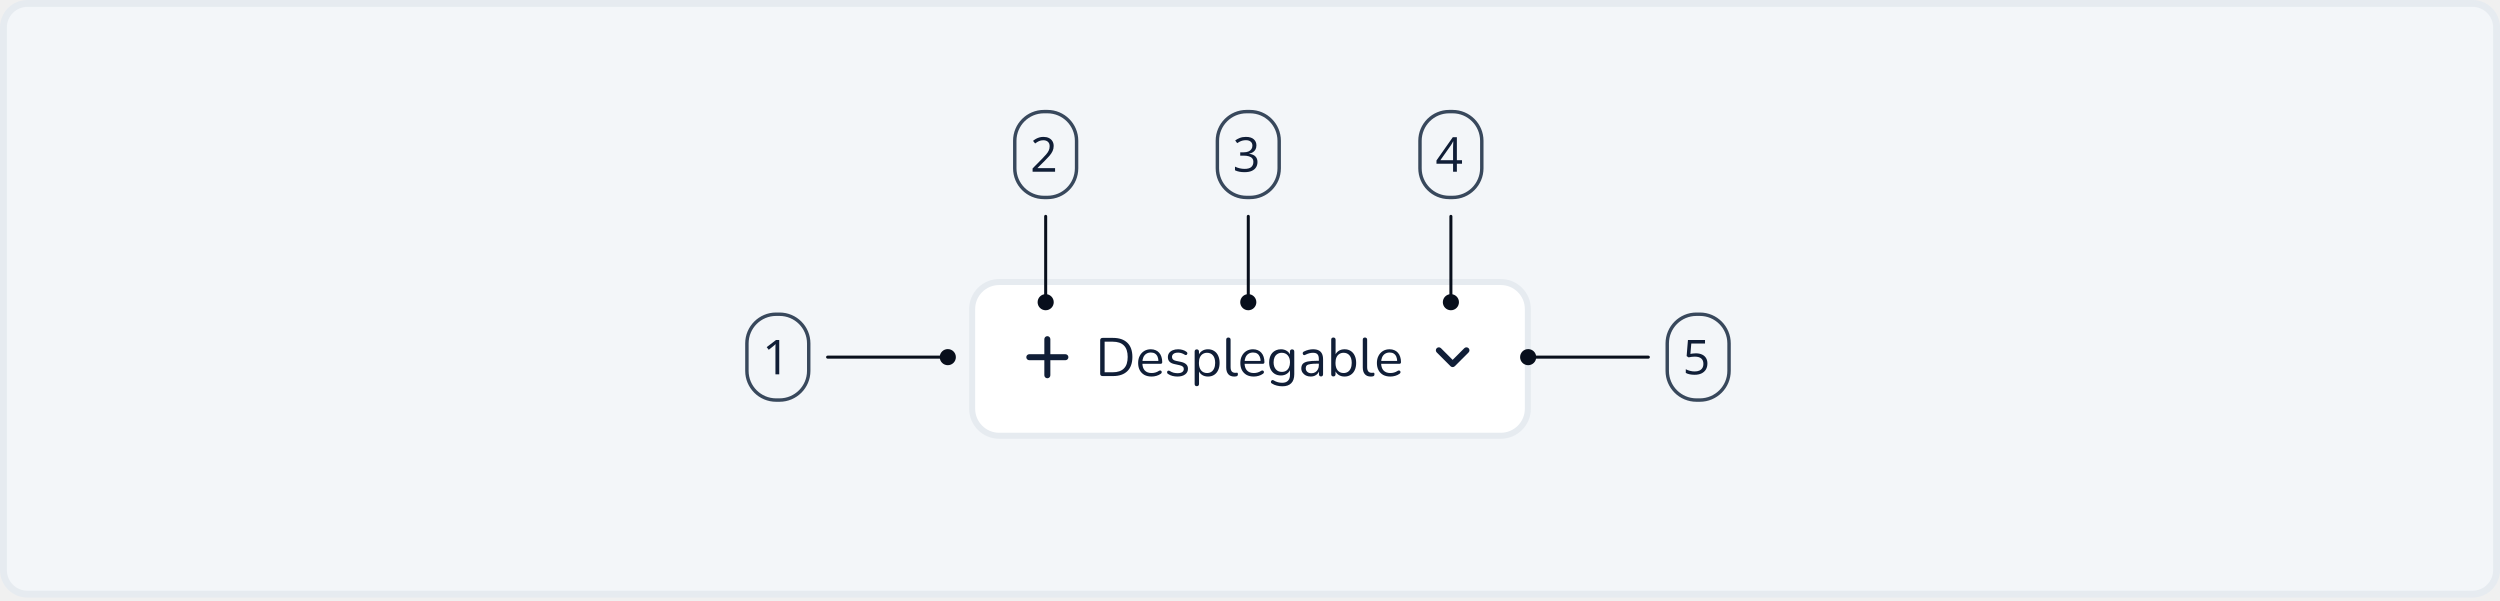
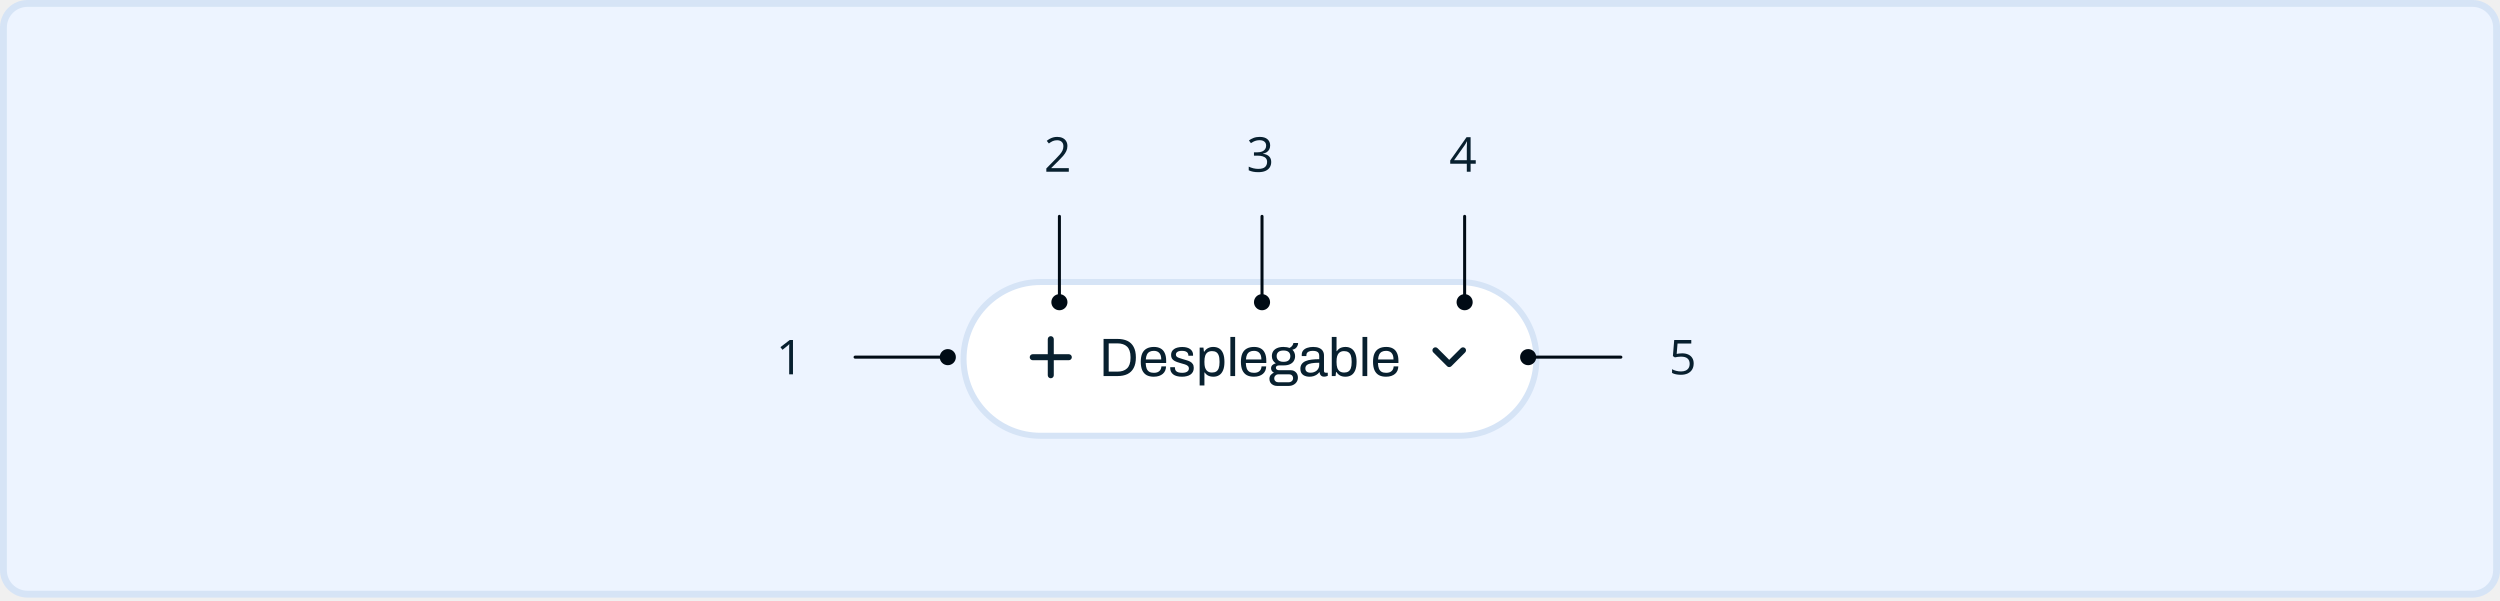
<svg xmlns="http://www.w3.org/2000/svg" width="728" height="175" viewBox="0 0 728 175" fill="none">
-   <rect x="1" y="1" width="726" height="172.02" rx="7" fill="#F3F6F9" />
-   <rect x="1" y="1" width="726" height="172.02" rx="7" stroke="#E6EBF0" stroke-width="2" />
-   <rect x="283.09" y="82.124" width="161.819" height="44.772" rx="7.883" fill="white" />
-   <rect x="283.09" y="82.124" width="161.819" height="44.772" rx="7.883" stroke="#E6EBF0" stroke-width="1.752" />
-   <path d="M310.242 104.896H305.862V109.275C305.862 109.757 305.468 110.151 304.986 110.151C304.505 110.151 304.111 109.757 304.111 109.275V104.896H299.731C299.25 104.896 298.856 104.502 298.856 104.02C298.856 103.539 299.25 103.144 299.731 103.144H304.111V98.765C304.111 98.284 304.505 97.889 304.986 97.889C305.468 97.889 305.862 98.284 305.862 98.765V103.144H310.242C310.723 103.144 311.117 103.539 311.117 104.02C311.117 104.502 310.723 104.896 310.242 104.896Z" fill="#101E37" />
-   <path d="M321.081 109.51C320.85 109.51 320.671 109.452 320.545 109.337C320.429 109.211 320.372 109.032 320.372 108.801V99.105C320.372 98.874 320.429 98.7 320.545 98.585C320.671 98.459 320.85 98.396 321.081 98.396H324.124C325.921 98.396 327.308 98.869 328.286 99.814C329.263 100.76 329.752 102.137 329.752 103.945C329.752 104.849 329.626 105.648 329.374 106.341C329.132 107.024 328.769 107.603 328.286 108.075C327.802 108.548 327.214 108.906 326.52 109.148C325.826 109.389 325.028 109.51 324.124 109.51H321.081ZM321.664 108.407H324.029C324.765 108.407 325.401 108.312 325.937 108.123C326.483 107.934 326.935 107.655 327.293 107.287C327.66 106.919 327.934 106.457 328.112 105.9C328.291 105.332 328.38 104.681 328.38 103.945C328.38 102.463 328.018 101.354 327.293 100.619C326.567 99.872 325.48 99.499 324.029 99.499H321.664V108.407ZM335.352 109.652C334.542 109.652 333.843 109.494 333.255 109.179C332.677 108.853 332.225 108.396 331.899 107.807C331.584 107.219 331.426 106.515 331.426 105.695C331.426 104.896 331.584 104.203 331.899 103.614C332.214 103.015 332.645 102.547 333.192 102.211C333.749 101.875 334.39 101.706 335.115 101.706C335.63 101.706 336.092 101.796 336.502 101.974C336.912 102.143 337.259 102.389 337.543 102.715C337.837 103.041 338.058 103.435 338.205 103.898C338.363 104.36 338.441 104.88 338.441 105.458C338.441 105.627 338.394 105.753 338.3 105.837C338.205 105.91 338.068 105.947 337.89 105.947H332.403V105.112H337.59L337.338 105.317C337.338 104.749 337.254 104.271 337.086 103.882C336.918 103.483 336.671 103.178 336.345 102.968C336.029 102.757 335.63 102.652 335.147 102.652C334.611 102.652 334.153 102.778 333.775 103.031C333.407 103.272 333.129 103.614 332.939 104.055C332.75 104.486 332.656 104.991 332.656 105.569V105.663C332.656 106.63 332.887 107.366 333.349 107.871C333.822 108.375 334.49 108.627 335.352 108.627C335.709 108.627 336.061 108.58 336.408 108.485C336.765 108.391 337.112 108.233 337.448 108.012C337.595 107.918 337.727 107.876 337.842 107.886C337.969 107.886 338.068 107.923 338.142 107.997C338.216 108.06 338.263 108.144 338.284 108.249C338.315 108.344 338.305 108.449 338.252 108.564C338.21 108.68 338.121 108.78 337.984 108.864C337.637 109.116 337.228 109.31 336.755 109.447C336.282 109.584 335.814 109.652 335.352 109.652ZM342.875 109.652C342.402 109.652 341.924 109.594 341.44 109.479C340.968 109.363 340.526 109.163 340.116 108.88C340.011 108.806 339.938 108.722 339.895 108.627C339.853 108.522 339.838 108.422 339.848 108.328C339.869 108.223 339.911 108.133 339.974 108.06C340.048 107.986 340.132 107.944 340.227 107.934C340.332 107.913 340.447 107.934 340.573 107.997C340.983 108.249 341.377 108.428 341.756 108.533C342.145 108.627 342.528 108.675 342.907 108.675C343.506 108.675 343.958 108.564 344.262 108.344C344.567 108.123 344.72 107.823 344.72 107.445C344.72 107.151 344.62 106.919 344.42 106.751C344.22 106.573 343.905 106.436 343.474 106.341L342.04 106.026C341.377 105.889 340.883 105.653 340.558 105.317C340.242 104.98 340.085 104.544 340.085 104.008C340.085 103.535 340.206 103.13 340.447 102.794C340.699 102.447 341.052 102.179 341.504 101.99C341.955 101.801 342.481 101.706 343.08 101.706C343.542 101.706 343.979 101.769 344.389 101.896C344.809 102.011 345.187 102.2 345.524 102.463C345.629 102.537 345.697 102.626 345.729 102.731C345.771 102.826 345.776 102.926 345.744 103.031C345.723 103.125 345.676 103.209 345.602 103.283C345.529 103.346 345.44 103.383 345.334 103.393C345.229 103.404 345.119 103.372 345.003 103.299C344.688 103.088 344.368 102.936 344.042 102.841C343.716 102.736 343.395 102.684 343.08 102.684C342.491 102.684 342.045 102.799 341.74 103.031C341.435 103.262 341.283 103.567 341.283 103.945C341.283 104.239 341.377 104.481 341.567 104.67C341.756 104.859 342.05 104.996 342.449 105.08L343.884 105.38C344.567 105.527 345.077 105.763 345.413 106.089C345.76 106.404 345.934 106.835 345.934 107.382C345.934 108.075 345.655 108.627 345.098 109.037C344.541 109.447 343.8 109.652 342.875 109.652ZM348.51 112.458C348.3 112.458 348.142 112.4 348.037 112.285C347.932 112.18 347.88 112.022 347.88 111.812V102.384C347.88 102.174 347.932 102.016 348.037 101.911C348.142 101.796 348.295 101.738 348.495 101.738C348.705 101.738 348.862 101.796 348.968 101.911C349.083 102.016 349.141 102.174 349.141 102.384V103.882L348.968 103.661C349.136 103.062 349.467 102.589 349.961 102.242C350.465 101.885 351.064 101.706 351.758 101.706C352.441 101.706 353.035 101.869 353.539 102.195C354.054 102.51 354.449 102.968 354.722 103.567C355.006 104.155 355.147 104.859 355.147 105.679C355.147 106.488 355.006 107.193 354.722 107.792C354.449 108.38 354.06 108.837 353.555 109.163C353.051 109.489 352.452 109.652 351.758 109.652C351.064 109.652 350.47 109.479 349.976 109.132C349.482 108.774 349.146 108.301 348.968 107.713H349.157V111.812C349.157 112.022 349.099 112.18 348.983 112.285C348.868 112.4 348.71 112.458 348.51 112.458ZM351.49 108.627C351.973 108.627 352.389 108.512 352.735 108.28C353.093 108.049 353.366 107.713 353.555 107.271C353.755 106.83 353.855 106.299 353.855 105.679C353.855 104.723 353.639 103.992 353.208 103.488C352.788 102.983 352.215 102.731 351.49 102.731C351.017 102.731 350.602 102.847 350.244 103.078C349.887 103.299 349.609 103.63 349.409 104.071C349.22 104.502 349.125 105.038 349.125 105.679C349.125 106.625 349.341 107.356 349.772 107.871C350.202 108.375 350.775 108.627 351.49 108.627ZM359.404 109.652C358.647 109.652 358.069 109.421 357.67 108.958C357.271 108.496 357.071 107.834 357.071 106.972V98.932C357.071 98.722 357.124 98.564 357.229 98.459C357.334 98.343 357.491 98.285 357.702 98.285C357.901 98.285 358.059 98.343 358.175 98.459C358.29 98.564 358.348 98.722 358.348 98.932V106.877C358.348 107.445 358.458 107.871 358.679 108.154C358.91 108.428 359.247 108.564 359.688 108.564C359.783 108.564 359.867 108.559 359.94 108.548C360.014 108.538 360.087 108.533 360.161 108.533C360.277 108.522 360.355 108.548 360.397 108.612C360.45 108.675 360.476 108.801 360.476 108.99C360.476 109.179 360.434 109.321 360.35 109.416C360.266 109.51 360.129 109.573 359.94 109.605C359.856 109.615 359.767 109.626 359.672 109.636C359.578 109.647 359.488 109.652 359.404 109.652ZM365.111 109.652C364.302 109.652 363.603 109.494 363.015 109.179C362.437 108.853 361.985 108.396 361.659 107.807C361.344 107.219 361.186 106.515 361.186 105.695C361.186 104.896 361.344 104.203 361.659 103.614C361.974 103.015 362.405 102.547 362.952 102.211C363.509 101.875 364.15 101.706 364.875 101.706C365.39 101.706 365.852 101.796 366.262 101.974C366.672 102.143 367.019 102.389 367.303 102.715C367.597 103.041 367.818 103.435 367.965 103.898C368.123 104.36 368.201 104.88 368.201 105.458C368.201 105.627 368.154 105.753 368.06 105.837C367.965 105.91 367.828 105.947 367.65 105.947H362.163V105.112H367.35L367.098 105.317C367.098 104.749 367.014 104.271 366.846 103.882C366.677 103.483 366.43 103.178 366.105 102.968C365.789 102.757 365.39 102.652 364.907 102.652C364.371 102.652 363.913 102.778 363.535 103.031C363.167 103.272 362.889 103.614 362.699 104.055C362.51 104.486 362.416 104.991 362.416 105.569V105.663C362.416 106.63 362.647 107.366 363.109 107.871C363.582 108.375 364.25 108.627 365.111 108.627C365.469 108.627 365.821 108.58 366.168 108.485C366.525 108.391 366.872 108.233 367.208 108.012C367.355 107.918 367.487 107.876 367.602 107.886C367.729 107.886 367.828 107.923 367.902 107.997C367.975 108.06 368.023 108.144 368.044 108.249C368.075 108.344 368.065 108.449 368.012 108.564C367.97 108.68 367.881 108.78 367.744 108.864C367.397 109.116 366.988 109.31 366.515 109.447C366.042 109.584 365.574 109.652 365.111 109.652ZM373.439 112.49C372.882 112.49 372.336 112.421 371.8 112.285C371.274 112.159 370.796 111.954 370.365 111.67C370.239 111.596 370.155 111.507 370.113 111.402C370.081 111.297 370.076 111.192 370.097 111.087C370.118 110.992 370.165 110.903 370.239 110.819C370.312 110.745 370.396 110.698 370.491 110.677C370.596 110.656 370.701 110.672 370.806 110.724C371.269 111.008 371.71 111.202 372.131 111.307C372.551 111.412 372.966 111.465 373.376 111.465C374.122 111.465 374.685 111.265 375.063 110.866C375.452 110.467 375.646 109.888 375.646 109.132V107.35H375.804C375.646 107.96 375.31 108.443 374.795 108.801C374.29 109.158 373.697 109.337 373.013 109.337C372.309 109.337 371.7 109.179 371.185 108.864C370.67 108.538 370.27 108.086 369.987 107.508C369.713 106.93 369.577 106.262 369.577 105.506C369.577 104.938 369.655 104.423 369.813 103.961C369.971 103.488 370.197 103.088 370.491 102.763C370.796 102.426 371.158 102.169 371.579 101.99C372.01 101.801 372.488 101.706 373.013 101.706C373.707 101.706 374.306 101.885 374.811 102.242C375.315 102.589 375.641 103.062 375.788 103.661L375.63 103.85V102.384C375.63 102.174 375.683 102.016 375.788 101.911C375.904 101.796 376.061 101.738 376.261 101.738C376.471 101.738 376.629 101.796 376.734 101.911C376.839 102.016 376.892 102.174 376.892 102.384V108.958C376.892 110.125 376.597 111.003 376.009 111.591C375.431 112.19 374.574 112.49 373.439 112.49ZM373.25 108.296C373.744 108.296 374.17 108.186 374.527 107.965C374.884 107.734 375.158 107.408 375.347 106.988C375.546 106.567 375.646 106.073 375.646 105.506C375.646 104.654 375.431 103.982 375 103.488C374.569 102.983 373.986 102.731 373.25 102.731C372.766 102.731 372.346 102.847 371.989 103.078C371.631 103.299 371.353 103.619 371.153 104.04C370.964 104.449 370.869 104.938 370.869 105.506C370.869 106.357 371.085 107.035 371.516 107.539C371.947 108.044 372.525 108.296 373.25 108.296ZM381.699 109.652C381.174 109.652 380.701 109.552 380.28 109.352C379.87 109.142 379.545 108.859 379.303 108.501C379.061 108.144 378.94 107.744 378.94 107.303C378.94 106.735 379.082 106.289 379.366 105.963C379.66 105.637 380.138 105.406 380.8 105.269C381.473 105.133 382.388 105.064 383.544 105.064H384.253V105.9H383.559C382.708 105.9 382.035 105.942 381.541 106.026C381.058 106.1 380.716 106.231 380.517 106.42C380.328 106.609 380.233 106.877 380.233 107.224C380.233 107.655 380.38 108.007 380.674 108.28C380.979 108.554 381.389 108.69 381.904 108.69C382.324 108.69 382.692 108.59 383.008 108.391C383.333 108.191 383.586 107.918 383.764 107.571C383.954 107.224 384.048 106.825 384.048 106.373V104.576C384.048 103.924 383.917 103.456 383.654 103.173C383.391 102.878 382.96 102.731 382.361 102.731C381.993 102.731 381.626 102.778 381.258 102.873C380.89 102.968 380.501 103.12 380.091 103.33C379.944 103.404 379.818 103.43 379.713 103.409C379.608 103.377 379.523 103.32 379.46 103.236C379.397 103.151 379.361 103.057 379.35 102.952C379.34 102.836 379.361 102.726 379.413 102.621C379.476 102.516 379.571 102.432 379.697 102.368C380.159 102.137 380.617 101.969 381.068 101.864C381.52 101.759 381.951 101.706 382.361 101.706C383.023 101.706 383.57 101.817 384.001 102.037C384.432 102.248 384.752 102.573 384.962 103.015C385.173 103.446 385.278 104.003 385.278 104.686V108.958C385.278 109.169 385.225 109.331 385.12 109.447C385.026 109.563 384.884 109.62 384.694 109.62C384.495 109.62 384.342 109.563 384.237 109.447C384.132 109.331 384.08 109.169 384.08 108.958V107.729H384.222C384.137 108.128 383.975 108.47 383.733 108.753C383.502 109.037 383.213 109.258 382.866 109.416C382.519 109.573 382.13 109.652 381.699 109.652ZM391.525 109.652C390.831 109.652 390.232 109.473 389.728 109.116C389.234 108.759 388.903 108.28 388.735 107.681L388.908 107.508V108.958C388.908 109.169 388.85 109.331 388.735 109.447C388.63 109.563 388.477 109.62 388.278 109.62C388.067 109.62 387.91 109.563 387.805 109.447C387.699 109.331 387.647 109.169 387.647 108.958V98.932C387.647 98.722 387.699 98.564 387.805 98.459C387.91 98.343 388.067 98.285 388.278 98.285C388.477 98.285 388.635 98.343 388.75 98.459C388.866 98.564 388.924 98.722 388.924 98.932V103.63H388.735C388.913 103.041 389.25 102.573 389.744 102.227C390.238 101.88 390.831 101.706 391.525 101.706C392.219 101.706 392.818 101.869 393.322 102.195C393.827 102.51 394.216 102.968 394.489 103.567C394.773 104.155 394.915 104.859 394.915 105.679C394.915 106.488 394.773 107.193 394.489 107.792C394.216 108.38 393.822 108.837 393.307 109.163C392.802 109.489 392.208 109.652 391.525 109.652ZM391.257 108.627C391.741 108.627 392.156 108.512 392.503 108.28C392.86 108.049 393.133 107.713 393.322 107.271C393.522 106.83 393.622 106.299 393.622 105.679C393.622 104.723 393.406 103.992 392.976 103.488C392.555 102.983 391.982 102.731 391.257 102.731C390.784 102.731 390.369 102.847 390.012 103.078C389.654 103.299 389.376 103.63 389.176 104.071C388.987 104.502 388.892 105.038 388.892 105.679C388.892 106.625 389.108 107.356 389.539 107.871C389.97 108.375 390.542 108.627 391.257 108.627ZM399.171 109.652C398.415 109.652 397.837 109.421 397.437 108.958C397.038 108.496 396.838 107.834 396.838 106.972V98.932C396.838 98.722 396.891 98.564 396.996 98.459C397.101 98.343 397.259 98.285 397.469 98.285C397.668 98.285 397.826 98.343 397.942 98.459C398.057 98.564 398.115 98.722 398.115 98.932V106.877C398.115 107.445 398.225 107.871 398.446 108.154C398.677 108.428 399.014 108.564 399.455 108.564C399.55 108.564 399.634 108.559 399.707 108.548C399.781 108.538 399.855 108.533 399.928 108.533C400.044 108.522 400.123 108.548 400.165 108.612C400.217 108.675 400.243 108.801 400.243 108.99C400.243 109.179 400.201 109.321 400.117 109.416C400.033 109.51 399.897 109.573 399.707 109.605C399.623 109.615 399.534 109.626 399.439 109.636C399.345 109.647 399.255 109.652 399.171 109.652ZM404.879 109.652C404.069 109.652 403.37 109.494 402.782 109.179C402.204 108.853 401.752 108.396 401.426 107.807C401.111 107.219 400.953 106.515 400.953 105.695C400.953 104.896 401.111 104.203 401.426 103.614C401.741 103.015 402.172 102.547 402.719 102.211C403.276 101.875 403.917 101.706 404.642 101.706C405.157 101.706 405.62 101.796 406.03 101.974C406.439 102.143 406.786 102.389 407.07 102.715C407.364 103.041 407.585 103.435 407.732 103.898C407.89 104.36 407.969 104.88 407.969 105.458C407.969 105.627 407.921 105.753 407.827 105.837C407.732 105.91 407.596 105.947 407.417 105.947H401.931V105.112H407.117L406.865 105.317C406.865 104.749 406.781 104.271 406.613 103.882C406.445 103.483 406.198 103.178 405.872 102.968C405.557 102.757 405.157 102.652 404.674 102.652C404.138 102.652 403.681 102.778 403.302 103.031C402.934 103.272 402.656 103.614 402.467 104.055C402.277 104.486 402.183 104.991 402.183 105.569V105.663C402.183 106.63 402.414 107.366 402.876 107.871C403.349 108.375 404.017 108.627 404.879 108.627C405.236 108.627 405.588 108.58 405.935 108.485C406.292 108.391 406.639 108.233 406.975 108.012C407.123 107.918 407.254 107.876 407.37 107.886C407.496 107.886 407.596 107.923 407.669 107.997C407.743 108.06 407.79 108.144 407.811 108.249C407.843 108.344 407.832 108.449 407.779 108.564C407.737 108.68 407.648 108.78 407.511 108.864C407.165 109.116 406.755 109.31 406.282 109.447C405.809 109.584 405.341 109.652 404.879 109.652Z" fill="#101E37" />
-   <path d="M426.407 101.393L423.009 104.791L419.611 101.393C419.269 101.051 418.717 101.051 418.376 101.393C418.034 101.734 418.034 102.286 418.376 102.628L422.396 106.648C422.738 106.989 423.289 106.989 423.631 106.648L427.651 102.628C427.993 102.286 427.993 101.734 427.651 101.393C427.31 101.06 426.749 101.051 426.407 101.393Z" fill="#101E37" />
-   <rect x="217.5" y="91.5" width="18" height="25" rx="8.5" fill="#F3F6F9" />
-   <rect x="217.5" y="91.5" width="18" height="25" rx="8.5" stroke="#38485C" />
-   <path d="M226.915 109H225.808V101.918C225.808 101.649 225.808 101.419 225.808 101.228C225.812 101.032 225.817 100.854 225.821 100.694C225.83 100.53 225.842 100.364 225.855 100.195C225.714 100.341 225.582 100.466 225.459 100.571C225.336 100.672 225.183 100.797 225.001 100.947L223.859 101.863L223.265 101.091L225.972 99.006H226.915V109Z" fill="#101E37" />
-   <path d="M273.653 104C273.653 105.296 274.704 106.347 276 106.347C277.296 106.347 278.347 105.296 278.347 104C278.347 102.704 277.296 101.653 276 101.653C274.704 101.653 273.653 102.704 273.653 104ZM241 103.56C240.757 103.56 240.56 103.757 240.56 104C240.56 104.243 240.757 104.44 241 104.44L241 104L241 103.56ZM276 104L276 103.56L258.5 103.56L258.5 104L258.5 104.44L276 104.44L276 104ZM258.5 104L258.5 103.56L241 103.56L241 104L241 104.44L258.5 104.44L258.5 104Z" fill="#080F1C" />
-   <rect x="295.5" y="32.5" width="18" height="25" rx="8.5" fill="#F3F6F9" />
-   <rect x="295.5" y="32.5" width="18" height="25" rx="8.5" stroke="#38485C" />
-   <path d="M307.239 50H300.69V49.05L303.363 46.336C303.86 45.835 304.277 45.388 304.614 44.996C304.956 44.604 305.216 44.219 305.394 43.841C305.571 43.458 305.66 43.039 305.66 42.583C305.66 42.018 305.492 41.587 305.154 41.291C304.822 40.99 304.382 40.84 303.835 40.84C303.356 40.84 302.933 40.922 302.563 41.086C302.194 41.25 301.816 41.482 301.429 41.783L300.82 41.018C301.085 40.794 301.372 40.596 301.682 40.423C301.996 40.25 302.331 40.113 302.687 40.013C303.047 39.912 303.429 39.862 303.835 39.862C304.45 39.862 304.981 39.969 305.428 40.184C305.874 40.398 306.218 40.703 306.46 41.1C306.706 41.496 306.829 41.968 306.829 42.515C306.829 43.043 306.724 43.535 306.515 43.991C306.305 44.442 306.011 44.891 305.633 45.338C305.255 45.78 304.812 46.249 304.307 46.746L302.133 48.913V48.961H307.239V50Z" fill="#101E37" />
-   <path d="M304.94 63C304.94 62.757 304.743 62.56 304.5 62.56C304.257 62.56 304.06 62.757 304.06 63L304.5 63L304.94 63ZM304.5 90.347C305.796 90.347 306.847 89.296 306.847 88C306.847 86.704 305.796 85.653 304.5 85.653C303.204 85.653 302.153 86.704 302.153 88C302.153 89.296 303.204 90.347 304.5 90.347ZM304.5 63L304.06 63L304.06 75.5L304.5 75.5L304.94 75.5L304.94 63L304.5 63ZM304.5 75.5L304.06 75.5L304.06 88L304.5 88L304.94 88L304.94 75.5L304.5 75.5Z" fill="#080F1C" />
-   <rect x="354.5" y="32.5" width="18" height="25" rx="8.5" fill="#F3F6F9" />
-   <rect x="354.5" y="32.5" width="18" height="25" rx="8.5" stroke="#38485C" />
-   <path d="M365.87 42.337C365.87 42.783 365.784 43.171 365.61 43.499C365.437 43.827 365.196 44.096 364.886 44.306C364.576 44.511 364.211 44.654 363.792 44.736V44.791C364.585 44.891 365.18 45.147 365.576 45.557C365.977 45.967 366.178 46.505 366.178 47.17C366.178 47.749 366.041 48.261 365.768 48.708C365.499 49.155 365.084 49.505 364.523 49.761C363.967 50.011 363.254 50.137 362.384 50.137C361.855 50.137 361.365 50.093 360.914 50.007C360.467 49.925 360.039 49.786 359.629 49.59V48.523C360.044 48.728 360.495 48.89 360.982 49.009C361.47 49.123 361.942 49.18 362.397 49.18C363.309 49.18 363.967 49 364.373 48.64C364.779 48.275 364.981 47.778 364.981 47.149C364.981 46.717 364.868 46.368 364.64 46.103C364.416 45.835 364.093 45.639 363.669 45.516C363.25 45.388 362.744 45.324 362.151 45.324H361.153V44.353H362.158C362.701 44.353 363.161 44.274 363.539 44.114C363.917 43.955 364.204 43.731 364.4 43.444C364.601 43.153 364.701 42.809 364.701 42.412C364.701 41.906 364.533 41.517 364.195 41.243C363.858 40.965 363.4 40.826 362.821 40.826C362.466 40.826 362.142 40.863 361.851 40.935C361.559 41.008 361.285 41.109 361.03 41.236C360.775 41.364 360.52 41.512 360.265 41.681L359.69 40.901C360.055 40.619 360.499 40.375 361.023 40.17C361.548 39.965 362.142 39.862 362.808 39.862C363.828 39.862 364.594 40.095 365.104 40.56C365.615 41.024 365.87 41.617 365.87 42.337Z" fill="#101E37" />
-   <path d="M363.94 63C363.94 62.757 363.743 62.56 363.5 62.56C363.257 62.56 363.06 62.757 363.06 63L363.5 63L363.94 63ZM363.5 90.347C364.796 90.347 365.847 89.296 365.847 88C365.847 86.704 364.796 85.653 363.5 85.653C362.204 85.653 361.153 86.704 361.153 88C361.153 89.296 362.204 90.347 363.5 90.347ZM363.5 63L363.06 63L363.06 75.5L363.5 75.5L363.94 75.5L363.94 63L363.5 63ZM363.5 75.5L363.06 75.5L363.06 88L363.5 88L363.94 88L363.94 75.5L363.5 75.5Z" fill="#080F1C" />
-   <rect x="413.5" y="32.5" width="18" height="25" rx="8.5" fill="#F3F6F9" />
-   <rect x="413.5" y="32.5" width="18" height="25" rx="8.5" stroke="#38485C" />
-   <path d="M425.738 47.683H424.241V50H423.134V47.683H418.301V46.726L423.059 39.951H424.241V46.657H425.738V47.683ZM423.134 46.657V43.39C423.134 43.139 423.136 42.913 423.141 42.713C423.145 42.508 423.152 42.319 423.161 42.145C423.17 41.968 423.177 41.799 423.182 41.64C423.191 41.48 423.198 41.323 423.202 41.168H423.147C423.061 41.35 422.961 41.544 422.847 41.749C422.737 41.95 422.626 42.13 422.512 42.289L419.429 46.657H423.134Z" fill="#101E37" />
-   <path d="M422.94 63C422.94 62.757 422.743 62.56 422.5 62.56C422.257 62.56 422.06 62.757 422.06 63L422.5 63L422.94 63ZM422.5 90.347C423.796 90.347 424.847 89.296 424.847 88C424.847 86.704 423.796 85.653 422.5 85.653C421.204 85.653 420.153 86.704 420.153 88C420.153 89.296 421.204 90.347 422.5 90.347ZM422.5 63L422.06 63L422.06 75.5L422.5 75.5L422.94 75.5L422.94 63L422.5 63ZM422.5 75.5L422.06 75.5L422.06 88L422.5 88L422.94 88L422.94 75.5L422.5 75.5Z" fill="#080F1C" />
-   <path d="M447.347 104C447.347 102.704 446.296 101.653 445 101.653C443.704 101.653 442.653 102.704 442.653 104C442.653 105.296 443.704 106.347 445 106.347C446.296 106.347 447.347 105.296 447.347 104ZM480 104.44C480.243 104.44 480.44 104.243 480.44 104C480.44 103.757 480.243 103.56 480 103.56L480 104L480 104.44ZM445 104L445 104.44L462.5 104.44L462.5 104L462.5 103.56L445 103.56L445 104ZM462.5 104L462.5 104.44L480 104.44L480 104L480 103.56L462.5 103.56L462.5 104Z" fill="#080F1C" />
-   <rect x="485.5" y="91.5" width="18" height="25" rx="8.5" fill="#F3F6F9" />
-   <rect x="485.5" y="91.5" width="18" height="25" rx="8.5" stroke="#38485C" />
-   <path d="M493.849 102.889C494.528 102.889 495.118 103.005 495.619 103.237C496.12 103.465 496.508 103.798 496.781 104.235C497.059 104.673 497.198 105.204 497.198 105.828C497.198 106.512 497.05 107.102 496.754 107.599C496.458 108.091 496.032 108.471 495.476 108.74C494.92 109.005 494.254 109.137 493.479 109.137C492.96 109.137 492.477 109.091 492.03 109C491.584 108.909 491.208 108.772 490.902 108.59V107.51C491.235 107.71 491.638 107.87 492.112 107.988C492.586 108.107 493.047 108.166 493.493 108.166C493.999 108.166 494.441 108.086 494.819 107.927C495.202 107.763 495.498 107.517 495.708 107.188C495.922 106.856 496.029 106.439 496.029 105.938C496.029 105.272 495.824 104.759 495.414 104.399C495.008 104.035 494.366 103.853 493.486 103.853C493.204 103.853 492.894 103.875 492.557 103.921C492.219 103.966 491.941 104.017 491.723 104.071L491.148 103.695L491.531 99.006H496.501V100.045H492.502L492.249 103.06C492.422 103.023 492.646 102.987 492.919 102.95C493.192 102.909 493.502 102.889 493.849 102.889Z" fill="#101E37" />
+   <rect x="1" y="1" width="726" height="172.02" rx="7" fill="#EDF4FF" />
+   <rect x="1" y="1" width="726" height="172.02" rx="7" stroke="#D6E4F6" stroke-width="2" />
+   <path d="M425.027 82.124C437.391 82.124 447.413 92.147 447.413 104.51C447.413 116.873 437.391 126.896 425.027 126.896H302.973C290.609 126.896 280.587 116.873 280.587 104.51C280.587 92.147 290.609 82.124 302.973 82.124H425.027Z" fill="white" />
+   <path d="M425.027 82.124C437.391 82.124 447.413 92.147 447.413 104.51C447.413 116.873 437.391 126.896 425.027 126.896H302.973C290.609 126.896 280.587 116.873 280.587 104.51C280.587 92.147 290.609 82.124 302.973 82.124H425.027Z" stroke="#D6E4F6" stroke-width="1.752" />
+   <path d="M311.242 104.896H306.862V109.275C306.862 109.757 306.468 110.151 305.986 110.151C305.505 110.151 305.111 109.757 305.111 109.275V104.896H300.731C300.25 104.896 299.856 104.502 299.856 104.02C299.856 103.539 300.25 103.144 300.731 103.144H305.111V98.765C305.111 98.284 305.505 97.889 305.986 97.889C306.468 97.889 306.862 98.284 306.862 98.765V103.144H311.242C311.723 103.144 312.117 103.539 312.117 104.02C312.117 104.502 311.723 104.896 311.242 104.896Z" fill="#08202F" />
+   <path d="M321.356 109.51V98.695H325.392C326.527 98.695 327.494 98.884 328.293 99.263C329.091 99.641 329.701 100.23 330.121 101.028C330.552 101.817 330.768 102.841 330.768 104.103C330.768 105.343 330.552 106.362 330.121 107.161C329.701 107.96 329.091 108.554 328.293 108.943C327.494 109.321 326.527 109.51 325.392 109.51H321.356ZM322.854 108.217H325.36C325.959 108.217 326.495 108.144 326.968 107.997C327.441 107.839 327.846 107.603 328.182 107.287C328.519 106.972 328.771 106.567 328.939 106.073C329.118 105.569 329.207 104.97 329.207 104.276V103.961C329.207 103.246 329.118 102.642 328.939 102.148C328.771 101.643 328.519 101.233 328.182 100.918C327.856 100.603 327.457 100.372 326.984 100.224C326.511 100.067 325.97 99.988 325.36 99.988H322.854V108.217ZM335.976 109.699C335.156 109.699 334.463 109.547 333.895 109.242C333.338 108.927 332.912 108.449 332.618 107.807C332.334 107.166 332.192 106.352 332.192 105.364C332.192 104.365 332.334 103.551 332.618 102.92C332.912 102.279 333.343 101.806 333.911 101.501C334.478 101.186 335.188 101.028 336.039 101.028C336.817 101.028 337.469 101.181 337.994 101.486C338.52 101.78 338.914 102.227 339.176 102.826C339.45 103.414 339.586 104.155 339.586 105.049V105.711H333.627C333.648 106.373 333.743 106.919 333.911 107.35C334.09 107.771 334.352 108.081 334.699 108.28C335.046 108.47 335.482 108.564 336.008 108.564C336.365 108.564 336.675 108.522 336.938 108.438C337.211 108.344 337.437 108.212 337.616 108.044C337.805 107.876 337.947 107.676 338.041 107.445C338.136 107.214 338.189 106.961 338.199 106.688H339.555C339.544 107.13 339.46 107.539 339.303 107.918C339.145 108.286 338.914 108.601 338.609 108.864C338.304 109.127 337.931 109.331 337.49 109.479C337.048 109.626 336.544 109.699 335.976 109.699ZM333.659 104.67H338.152C338.152 104.208 338.099 103.819 337.994 103.504C337.889 103.188 337.737 102.931 337.537 102.731C337.348 102.531 337.122 102.389 336.859 102.305C336.607 102.211 336.318 102.164 335.992 102.164C335.508 102.164 335.099 102.253 334.762 102.432C334.426 102.61 334.168 102.883 333.99 103.251C333.811 103.619 333.701 104.092 333.659 104.67ZM344.203 109.699C343.636 109.699 343.136 109.642 342.706 109.526C342.275 109.41 341.917 109.242 341.634 109.021C341.35 108.801 341.134 108.538 340.987 108.233C340.84 107.928 340.766 107.582 340.766 107.193C340.766 107.14 340.766 107.093 340.766 107.051C340.766 106.998 340.772 106.956 340.782 106.925H342.154C342.143 106.967 342.138 107.003 342.138 107.035C342.138 107.067 342.138 107.098 342.138 107.13C342.149 107.497 342.243 107.786 342.422 107.997C342.611 108.207 342.868 108.354 343.194 108.438C343.52 108.522 343.883 108.564 344.282 108.564C344.629 108.564 344.949 108.522 345.244 108.438C345.538 108.344 345.769 108.207 345.937 108.028C346.116 107.839 346.205 107.603 346.205 107.319C346.205 106.972 346.09 106.709 345.859 106.531C345.638 106.341 345.344 106.194 344.976 106.089C344.608 105.984 344.224 105.874 343.825 105.758C343.489 105.663 343.152 105.558 342.816 105.443C342.48 105.327 342.175 105.185 341.902 105.017C341.639 104.849 341.423 104.633 341.255 104.371C341.097 104.097 341.019 103.756 341.019 103.346C341.019 102.978 341.092 102.652 341.239 102.368C341.397 102.085 341.618 101.843 341.902 101.643C342.185 101.444 342.527 101.296 342.926 101.202C343.336 101.097 343.788 101.044 344.282 101.044C344.808 101.044 345.265 101.102 345.654 101.218C346.053 101.333 346.384 101.496 346.647 101.706C346.91 101.917 347.104 102.158 347.23 102.432C347.356 102.694 347.419 102.978 347.419 103.283C347.419 103.346 347.419 103.409 347.419 103.472C347.419 103.525 347.414 103.567 347.404 103.598H346.048V103.425C346.048 103.215 345.99 103.015 345.874 102.826C345.769 102.626 345.58 102.468 345.307 102.353C345.044 102.227 344.676 102.164 344.203 102.164C343.898 102.164 343.636 102.19 343.415 102.242C343.194 102.284 343.01 102.358 342.863 102.463C342.716 102.558 342.606 102.673 342.532 102.81C342.459 102.936 342.422 103.083 342.422 103.251C342.422 103.525 342.511 103.735 342.69 103.882C342.868 104.029 343.105 104.15 343.399 104.245C343.704 104.339 344.03 104.444 344.377 104.56C344.745 104.665 345.118 104.775 345.496 104.891C345.885 104.996 346.237 105.133 346.552 105.301C346.878 105.469 347.136 105.7 347.325 105.994C347.524 106.278 347.624 106.657 347.624 107.13C347.624 107.571 347.54 107.955 347.372 108.28C347.204 108.606 346.962 108.874 346.647 109.084C346.342 109.295 345.979 109.447 345.559 109.542C345.149 109.647 344.697 109.699 344.203 109.699ZM349.339 112.238V101.218H350.443L350.584 102.4H350.695C350.979 101.938 351.341 101.596 351.783 101.375C352.224 101.144 352.723 101.028 353.28 101.028C353.974 101.028 354.563 101.181 355.046 101.486C355.529 101.79 355.903 102.269 356.165 102.92C356.428 103.561 356.559 104.397 356.559 105.427C356.559 106.394 356.423 107.198 356.15 107.839C355.887 108.47 355.514 108.937 355.03 109.242C354.547 109.547 353.985 109.699 353.343 109.699C352.986 109.699 352.65 109.657 352.334 109.573C352.019 109.489 351.735 109.358 351.483 109.179C351.231 108.99 351.01 108.753 350.821 108.47H350.726V112.238H349.339ZM352.902 108.485C353.417 108.485 353.837 108.386 354.163 108.186C354.489 107.976 354.731 107.655 354.888 107.224C355.046 106.783 355.125 106.22 355.125 105.537V105.206C355.125 104.481 355.041 103.903 354.873 103.472C354.704 103.031 354.457 102.715 354.132 102.526C353.816 102.337 353.422 102.242 352.949 102.242C352.434 102.242 352.009 102.358 351.672 102.589C351.346 102.81 351.105 103.146 350.947 103.598C350.8 104.05 350.726 104.602 350.726 105.254V105.49C350.726 106.068 350.779 106.552 350.884 106.94C351 107.319 351.157 107.624 351.357 107.855C351.567 108.086 351.804 108.249 352.066 108.344C352.329 108.438 352.608 108.485 352.902 108.485ZM358.284 109.51V98.112H359.671V109.51H358.284ZM365.136 109.699C364.316 109.699 363.622 109.547 363.055 109.242C362.498 108.927 362.072 108.449 361.778 107.807C361.494 107.166 361.352 106.352 361.352 105.364C361.352 104.365 361.494 103.551 361.778 102.92C362.072 102.279 362.503 101.806 363.07 101.501C363.638 101.186 364.347 101.028 365.199 101.028C365.976 101.028 366.628 101.181 367.154 101.486C367.679 101.78 368.073 102.227 368.336 102.826C368.609 103.414 368.746 104.155 368.746 105.049V105.711H362.787C362.808 106.373 362.902 106.919 363.07 107.35C363.249 107.771 363.512 108.081 363.859 108.28C364.206 108.47 364.642 108.564 365.167 108.564C365.525 108.564 365.835 108.522 366.097 108.438C366.371 108.344 366.597 108.212 366.775 108.044C366.964 107.876 367.106 107.676 367.201 107.445C367.295 107.214 367.348 106.961 367.359 106.688H368.714C368.704 107.13 368.62 107.539 368.462 107.918C368.304 108.286 368.073 108.601 367.768 108.864C367.464 109.127 367.091 109.331 366.649 109.479C366.208 109.626 365.703 109.699 365.136 109.699ZM362.818 104.67H367.311C367.311 104.208 367.259 103.819 367.154 103.504C367.049 103.188 366.896 102.931 366.696 102.731C366.507 102.531 366.281 102.389 366.019 102.305C365.766 102.211 365.477 102.164 365.151 102.164C364.668 102.164 364.258 102.253 363.922 102.432C363.585 102.61 363.328 102.883 363.149 103.251C362.971 103.619 362.86 104.092 362.818 104.67ZM371.865 112.379C371.466 112.379 371.098 112.295 370.762 112.127C370.425 111.97 370.157 111.738 369.957 111.433C369.758 111.129 369.658 110.766 369.658 110.346C369.658 109.883 369.784 109.5 370.036 109.195C370.299 108.89 370.609 108.664 370.966 108.517C370.704 108.391 370.499 108.217 370.352 107.997C370.204 107.765 370.131 107.513 370.131 107.24C370.131 106.872 370.262 106.562 370.525 106.31C370.798 106.058 371.129 105.889 371.518 105.805C371.161 105.574 370.877 105.28 370.667 104.922C370.467 104.555 370.367 104.15 370.367 103.709C370.367 103.183 370.488 102.721 370.73 102.321C370.982 101.922 371.361 101.606 371.865 101.375C372.38 101.144 373.005 101.028 373.741 101.028C374.077 101.028 374.393 101.055 374.687 101.107C374.981 101.149 375.244 101.223 375.475 101.328C375.843 101.16 376.116 100.944 376.295 100.682C376.484 100.419 376.6 100.151 376.642 99.878H378.014C378.014 100.193 377.94 100.492 377.793 100.776C377.656 101.049 377.467 101.281 377.225 101.47C376.984 101.649 376.689 101.769 376.342 101.832C376.605 102.085 376.8 102.368 376.926 102.684C377.062 102.999 377.131 103.341 377.131 103.709C377.131 104.234 377.005 104.702 376.752 105.112C376.511 105.511 376.143 105.826 375.649 106.058C375.155 106.289 374.535 106.404 373.788 106.404H372.496C372.212 106.404 371.981 106.462 371.802 106.578C371.623 106.683 371.534 106.856 371.534 107.098C371.534 107.308 371.623 107.482 371.802 107.618C371.981 107.744 372.212 107.807 372.496 107.807H375.869C376.479 107.807 376.978 108.012 377.367 108.422C377.756 108.822 377.95 109.337 377.95 109.967C377.95 110.419 377.835 110.824 377.604 111.181C377.383 111.549 377.068 111.838 376.658 112.048C376.258 112.269 375.791 112.379 375.255 112.379H371.865ZM372.259 111.323H375.239C375.481 111.323 375.701 111.271 375.901 111.165C376.101 111.071 376.258 110.934 376.374 110.756C376.49 110.577 376.547 110.382 376.547 110.172C376.547 109.815 376.442 109.531 376.232 109.321C376.022 109.111 375.759 109.006 375.444 109.006H372.259C371.923 109.006 371.639 109.121 371.408 109.352C371.177 109.573 371.061 109.846 371.061 110.172C371.061 110.519 371.177 110.798 371.408 111.008C371.639 111.218 371.923 111.323 372.259 111.323ZM373.757 105.364C374.43 105.364 374.929 105.217 375.255 104.922C375.58 104.628 375.743 104.224 375.743 103.709C375.743 103.204 375.58 102.805 375.255 102.51C374.929 102.216 374.43 102.069 373.757 102.069C373.084 102.069 372.58 102.216 372.243 102.51C371.918 102.805 371.755 103.204 371.755 103.709C371.755 104.034 371.828 104.323 371.975 104.576C372.123 104.828 372.343 105.022 372.638 105.159C372.932 105.296 373.305 105.364 373.757 105.364ZM381.303 109.699C380.998 109.699 380.694 109.663 380.389 109.589C380.084 109.515 379.8 109.395 379.537 109.226C379.275 109.058 379.064 108.827 378.907 108.533C378.749 108.228 378.67 107.85 378.67 107.398C378.67 106.83 378.807 106.362 379.08 105.994C379.354 105.627 379.732 105.343 380.215 105.143C380.709 104.933 381.293 104.791 381.965 104.717C382.638 104.633 383.368 104.591 384.157 104.591V103.645C384.157 103.341 384.104 103.078 383.999 102.857C383.894 102.636 383.705 102.468 383.431 102.353C383.169 102.227 382.79 102.164 382.296 102.164C381.823 102.164 381.445 102.227 381.161 102.353C380.888 102.468 380.694 102.621 380.578 102.81C380.473 102.999 380.42 103.209 380.42 103.441V103.677H379.08C379.07 103.624 379.064 103.572 379.064 103.519C379.064 103.467 379.064 103.404 379.064 103.33C379.064 102.826 379.201 102.405 379.474 102.069C379.758 101.722 380.152 101.465 380.657 101.296C381.161 101.118 381.739 101.028 382.391 101.028C383.085 101.028 383.663 101.128 384.125 101.328C384.598 101.528 384.95 101.811 385.181 102.179C385.423 102.547 385.544 102.989 385.544 103.504V107.997C385.544 108.196 385.591 108.338 385.686 108.422C385.78 108.496 385.896 108.533 386.033 108.533H386.648V109.447C386.5 109.51 386.338 109.563 386.159 109.605C385.98 109.657 385.775 109.684 385.544 109.684C385.271 109.684 385.045 109.626 384.866 109.51C384.687 109.405 384.551 109.258 384.456 109.069C384.362 108.869 384.299 108.648 384.267 108.407H384.157C383.967 108.669 383.726 108.901 383.431 109.1C383.148 109.289 382.827 109.437 382.47 109.542C382.112 109.647 381.724 109.699 381.303 109.699ZM381.65 108.533C381.986 108.533 382.302 108.48 382.596 108.375C382.901 108.27 383.169 108.123 383.4 107.934C383.631 107.734 383.815 107.497 383.952 107.224C384.088 106.951 384.157 106.651 384.157 106.326V105.632C383.305 105.632 382.58 105.679 381.981 105.774C381.382 105.868 380.92 106.037 380.594 106.278C380.278 106.52 380.121 106.862 380.121 107.303C380.121 107.587 380.184 107.818 380.31 107.997C380.436 108.175 380.615 108.312 380.846 108.407C381.077 108.491 381.345 108.533 381.65 108.533ZM391.754 109.699C391.197 109.699 390.698 109.589 390.257 109.368C389.815 109.137 389.453 108.79 389.169 108.328H389.058L388.917 109.51H387.813V98.112H389.2V102.258H389.295C389.484 101.964 389.705 101.727 389.957 101.549C390.209 101.37 390.493 101.239 390.808 101.155C391.124 101.07 391.46 101.028 391.817 101.028C392.458 101.028 393.021 101.181 393.504 101.486C393.988 101.79 394.361 102.258 394.624 102.889C394.897 103.519 395.033 104.323 395.033 105.301C395.033 106.331 394.902 107.172 394.639 107.823C394.377 108.464 394.003 108.937 393.52 109.242C393.037 109.547 392.448 109.699 391.754 109.699ZM391.423 108.485C391.896 108.485 392.29 108.391 392.606 108.202C392.931 108.012 393.178 107.702 393.347 107.271C393.515 106.83 393.599 106.252 393.599 105.537V105.206C393.599 104.513 393.52 103.95 393.362 103.519C393.205 103.078 392.963 102.757 392.637 102.558C392.311 102.347 391.891 102.242 391.376 102.242C391.082 102.242 390.803 102.29 390.54 102.384C390.278 102.479 390.041 102.642 389.831 102.873C389.631 103.104 389.474 103.414 389.358 103.803C389.253 104.192 389.2 104.67 389.2 105.238V105.49C389.2 106.142 389.274 106.688 389.421 107.13C389.579 107.571 389.82 107.907 390.146 108.139C390.483 108.37 390.908 108.485 391.423 108.485ZM396.758 109.51V98.112H398.145V109.51H396.758ZM403.61 109.699C402.79 109.699 402.096 109.547 401.529 109.242C400.972 108.927 400.546 108.449 400.252 107.807C399.968 107.166 399.826 106.352 399.826 105.364C399.826 104.365 399.968 103.551 400.252 102.92C400.546 102.279 400.977 101.806 401.544 101.501C402.112 101.186 402.821 101.028 403.673 101.028C404.45 101.028 405.102 101.181 405.628 101.486C406.153 101.78 406.547 102.227 406.81 102.826C407.083 103.414 407.22 104.155 407.22 105.049V105.711H401.261C401.282 106.373 401.376 106.919 401.544 107.35C401.723 107.771 401.986 108.081 402.333 108.28C402.679 108.47 403.116 108.564 403.641 108.564C403.998 108.564 404.309 108.522 404.571 108.438C404.845 108.344 405.071 108.212 405.249 108.044C405.438 107.876 405.58 107.676 405.675 107.445C405.769 107.214 405.822 106.961 405.833 106.688H407.188C407.178 107.13 407.094 107.539 406.936 107.918C406.778 108.286 406.547 108.601 406.242 108.864C405.938 109.127 405.565 109.331 405.123 109.479C404.682 109.626 404.177 109.699 403.61 109.699ZM401.292 104.67H405.785C405.785 104.208 405.733 103.819 405.628 103.504C405.522 103.188 405.37 102.931 405.17 102.731C404.981 102.531 404.755 102.389 404.492 102.305C404.24 102.211 403.951 102.164 403.625 102.164C403.142 102.164 402.732 102.253 402.396 102.432C402.059 102.61 401.802 102.883 401.623 103.251C401.445 103.619 401.334 104.092 401.292 104.67Z" fill="#08202F" />
+   <path d="M425.407 101.393L422.009 104.791L418.611 101.393C418.269 101.051 417.718 101.051 417.376 101.393C417.034 101.734 417.034 102.286 417.376 102.628L421.396 106.648C421.738 106.989 422.289 106.989 422.631 106.648L426.651 102.628C426.993 102.286 426.993 101.734 426.651 101.393C426.31 101.06 425.749 101.051 425.407 101.393Z" fill="#08202F" />
+   <path d="M218 100C218 95.582 221.582 92 226 92H235C239.418 92 243 95.582 243 100V108C243 112.418 239.418 116 235 116H226C221.582 116 218 112.418 218 108V100Z" fill="#EDF4FF" />
+   <path d="M230.915 109H229.808V101.918C229.808 101.649 229.808 101.419 229.808 101.228C229.812 101.032 229.817 100.854 229.821 100.694C229.83 100.53 229.842 100.364 229.855 100.195C229.714 100.341 229.582 100.466 229.459 100.571C229.336 100.672 229.183 100.797 229.001 100.947L227.859 101.863L227.265 101.091L229.972 99.006H230.915V109Z" fill="#08202F" />
+   <path d="M273.653 104C273.653 105.296 274.704 106.347 276 106.347C277.296 106.347 278.347 105.296 278.347 104C278.347 102.704 277.296 101.653 276 101.653C274.704 101.653 273.653 102.704 273.653 104ZM249 103.56C248.757 103.56 248.56 103.757 248.56 104C248.56 104.243 248.757 104.44 249 104.44L249 104L249 103.56ZM276 104L276 103.56L262.5 103.56L262.5 104L262.5 104.44L276 104.44L276 104ZM262.5 104L262.5 103.56L249 103.56L249 104L249 104.44L262.5 104.44L262.5 104Z" fill="#000B15" />
+   <path d="M296 41C296 36.582 299.582 33 304 33H313C317.418 33 321 36.582 321 41V49C321 53.418 317.418 57 313 57H304C299.582 57 296 53.418 296 49V41Z" fill="#EDF4FF" />
+   <path d="M311.239 50H304.69V49.05L307.363 46.336C307.86 45.835 308.277 45.388 308.614 44.996C308.956 44.604 309.216 44.219 309.394 43.841C309.571 43.458 309.66 43.039 309.66 42.583C309.66 42.018 309.492 41.587 309.154 41.291C308.822 40.99 308.382 40.84 307.835 40.84C307.356 40.84 306.933 40.922 306.563 41.086C306.194 41.25 305.816 41.482 305.429 41.783L304.82 41.018C305.085 40.794 305.372 40.596 305.682 40.423C305.996 40.25 306.331 40.113 306.687 40.013C307.047 39.912 307.429 39.862 307.835 39.862C308.45 39.862 308.981 39.969 309.428 40.184C309.874 40.398 310.218 40.703 310.46 41.1C310.706 41.496 310.829 41.968 310.829 42.515C310.829 43.043 310.724 43.535 310.515 43.991C310.305 44.442 310.011 44.891 309.633 45.338C309.255 45.78 308.812 46.249 308.307 46.746L306.133 48.913V48.961H311.239V50Z" fill="#08202F" />
+   <path d="M308.94 63C308.94 62.757 308.743 62.56 308.5 62.56C308.257 62.56 308.06 62.757 308.06 63L308.5 63L308.94 63ZM308.5 90.347C309.796 90.347 310.847 89.296 310.847 88C310.847 86.704 309.796 85.653 308.5 85.653C307.204 85.653 306.153 86.704 306.153 88C306.153 89.296 307.204 90.347 308.5 90.347ZM308.5 63L308.06 63L308.06 75.5L308.5 75.5L308.94 75.5L308.94 63L308.5 63ZM308.5 75.5L308.06 75.5L308.06 88L308.5 88L308.94 88L308.94 75.5L308.5 75.5Z" fill="#000B15" />
+   <path d="M355 41C355 36.582 358.582 33 363 33H372C376.418 33 380 36.582 380 41V49C380 53.418 376.418 57 372 57H363C358.582 57 355 53.418 355 49V41Z" fill="#EDF4FF" />
+   <path d="M369.87 42.337C369.87 42.783 369.784 43.171 369.61 43.499C369.437 43.827 369.196 44.096 368.886 44.306C368.576 44.511 368.211 44.654 367.792 44.736V44.791C368.585 44.891 369.18 45.147 369.576 45.557C369.977 45.967 370.178 46.505 370.178 47.17C370.178 47.749 370.041 48.261 369.768 48.708C369.499 49.155 369.084 49.505 368.523 49.761C367.967 50.011 367.254 50.137 366.384 50.137C365.855 50.137 365.365 50.093 364.914 50.007C364.467 49.925 364.039 49.786 363.629 49.59V48.523C364.044 48.728 364.495 48.89 364.982 49.009C365.47 49.123 365.942 49.18 366.397 49.18C367.309 49.18 367.967 49 368.373 48.64C368.779 48.275 368.981 47.778 368.981 47.149C368.981 46.717 368.868 46.368 368.64 46.103C368.416 45.835 368.093 45.639 367.669 45.516C367.25 45.388 366.744 45.324 366.151 45.324H365.153V44.353H366.158C366.701 44.353 367.161 44.274 367.539 44.114C367.917 43.955 368.204 43.731 368.4 43.444C368.601 43.153 368.701 42.809 368.701 42.412C368.701 41.906 368.533 41.517 368.195 41.243C367.858 40.965 367.4 40.826 366.821 40.826C366.466 40.826 366.142 40.863 365.851 40.935C365.559 41.008 365.285 41.109 365.03 41.236C364.775 41.364 364.52 41.512 364.265 41.681L363.69 40.901C364.055 40.619 364.499 40.375 365.023 40.17C365.548 39.965 366.142 39.862 366.808 39.862C367.828 39.862 368.594 40.095 369.104 40.56C369.615 41.024 369.87 41.617 369.87 42.337Z" fill="#08202F" />
+   <path d="M367.94 63C367.94 62.757 367.743 62.56 367.5 62.56C367.257 62.56 367.06 62.757 367.06 63L367.5 63L367.94 63ZM367.5 90.347C368.796 90.347 369.847 89.296 369.847 88C369.847 86.704 368.796 85.653 367.5 85.653C366.204 85.653 365.153 86.704 365.153 88C365.153 89.296 366.204 90.347 367.5 90.347ZM367.5 63L367.06 63L367.06 75.5L367.5 75.5L367.94 75.5L367.94 63L367.5 63ZM367.5 75.5L367.06 75.5L367.06 88L367.5 88L367.94 88L367.94 75.5L367.5 75.5Z" fill="#000B15" />
+   <path d="M414 41C414 36.582 417.582 33 422 33H431C435.418 33 439 36.582 439 41V49C439 53.418 435.418 57 431 57H422C417.582 57 414 53.418 414 49V41Z" fill="#EDF4FF" />
+   <path d="M429.738 47.683H428.241V50H427.134V47.683H422.301V46.726L427.059 39.951H428.241V46.657H429.738V47.683ZM427.134 46.657V43.39C427.134 43.139 427.136 42.913 427.141 42.713C427.145 42.508 427.152 42.319 427.161 42.145C427.17 41.968 427.177 41.799 427.182 41.64C427.191 41.48 427.198 41.323 427.202 41.168H427.147C427.061 41.35 426.961 41.544 426.847 41.749C426.737 41.95 426.626 42.13 426.512 42.289L423.429 46.657H427.134Z" fill="#08202F" />
+   <path d="M426.94 63C426.94 62.757 426.743 62.56 426.5 62.56C426.257 62.56 426.06 62.757 426.06 63L426.5 63L426.94 63ZM426.5 90.347C427.796 90.347 428.847 89.296 428.847 88C428.847 86.704 427.796 85.653 426.5 85.653C425.204 85.653 424.153 86.704 424.153 88C424.153 89.296 425.204 90.347 426.5 90.347ZM426.5 63L426.06 63L426.06 75.5L426.5 75.5L426.94 75.5L426.94 63L426.5 63ZM426.5 75.5L426.06 75.5L426.06 88L426.5 88L426.94 88L426.94 75.5L426.5 75.5Z" fill="#000B15" />
+   <path d="M447.347 104C447.347 102.704 446.296 101.653 445 101.653C443.704 101.653 442.653 102.704 442.653 104C442.653 105.296 443.704 106.347 445 106.347C446.296 106.347 447.347 105.296 447.347 104ZM472 104.44C472.243 104.44 472.44 104.243 472.44 104C472.44 103.757 472.243 103.56 472 103.56L472 104L472 104.44ZM445 104L445 104.44L458.5 104.44L458.5 104L458.5 103.56L445 103.56L445 104ZM458.5 104L458.5 104.44L472 104.44L472 104L472 103.56L458.5 103.56L458.5 104Z" fill="#000B15" />
+   <path d="M478 100C478 95.582 481.582 92 486 92H495C499.418 92 503 95.582 503 100V108C503 112.418 499.418 116 495 116H486C481.582 116 478 112.418 478 108V100Z" fill="#EDF4FF" />
+   <path d="M489.849 102.889C490.528 102.889 491.118 103.005 491.619 103.237C492.12 103.465 492.508 103.798 492.781 104.235C493.059 104.673 493.198 105.204 493.198 105.828C493.198 106.512 493.05 107.102 492.754 107.599C492.458 108.091 492.032 108.471 491.476 108.74C490.92 109.005 490.254 109.137 489.479 109.137C488.96 109.137 488.477 109.091 488.03 109C487.584 108.909 487.208 108.772 486.902 108.59V107.51C487.235 107.71 487.638 107.87 488.112 107.988C488.586 108.107 489.047 108.166 489.493 108.166C489.999 108.166 490.441 108.086 490.819 107.927C491.202 107.763 491.498 107.517 491.708 107.188C491.922 106.856 492.029 106.439 492.029 105.938C492.029 105.272 491.824 104.759 491.414 104.399C491.008 104.035 490.366 103.853 489.486 103.853C489.204 103.853 488.894 103.875 488.557 103.921C488.219 103.966 487.941 104.017 487.723 104.071L487.148 103.695L487.531 99.006H492.501V100.045H488.502L488.249 103.06C488.422 103.023 488.646 102.987 488.919 102.95C489.192 102.909 489.502 102.889 489.849 102.889Z" fill="#08202F" />
</svg>
